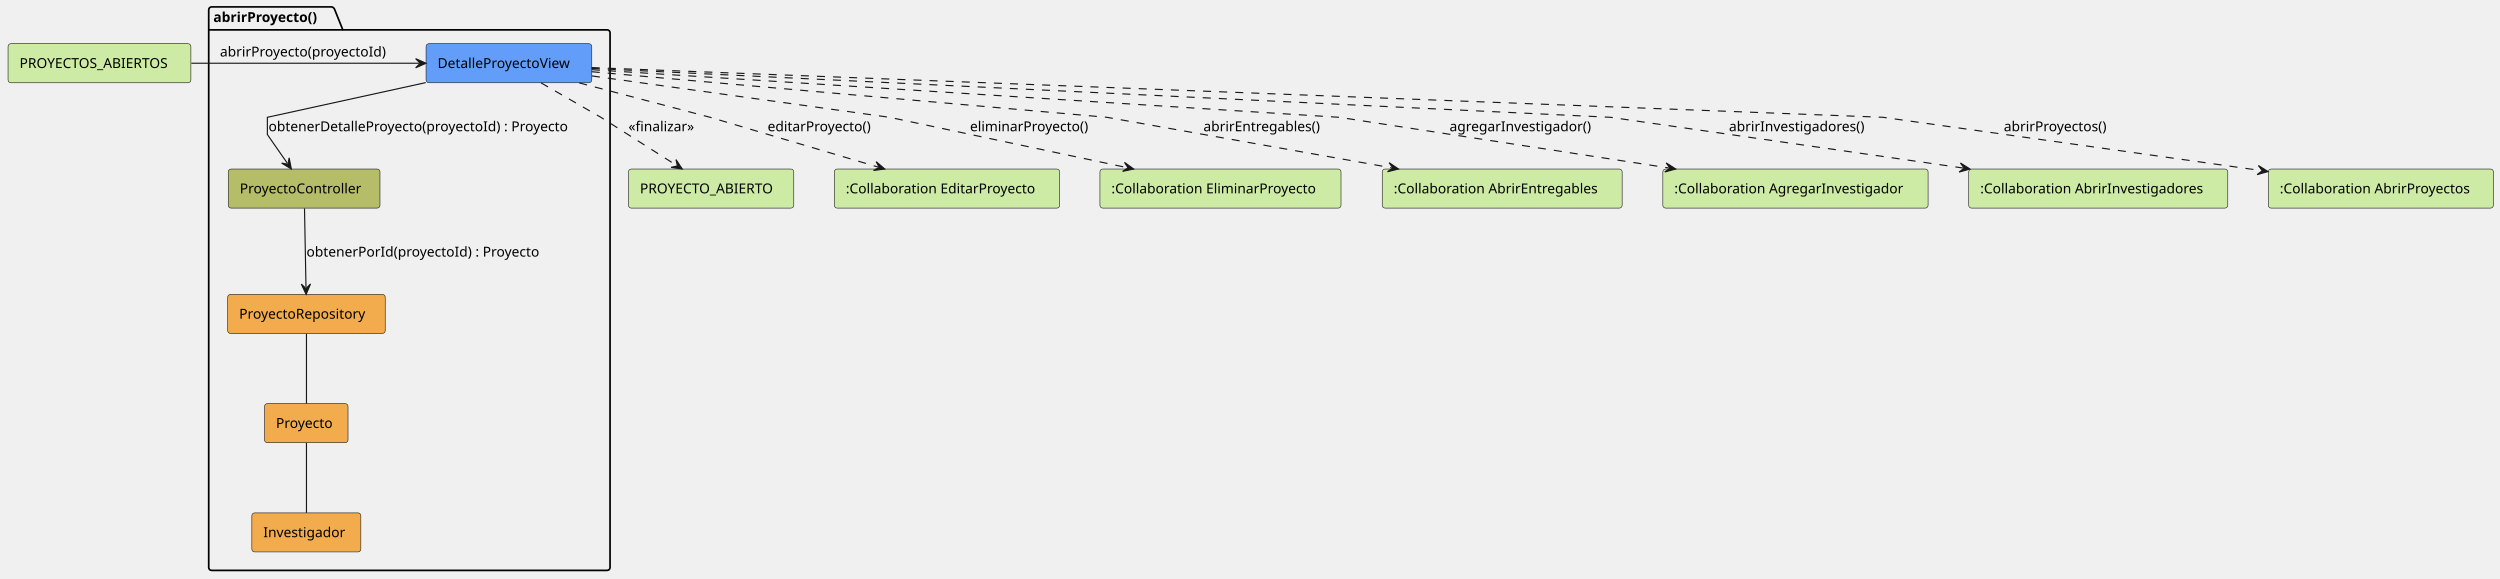
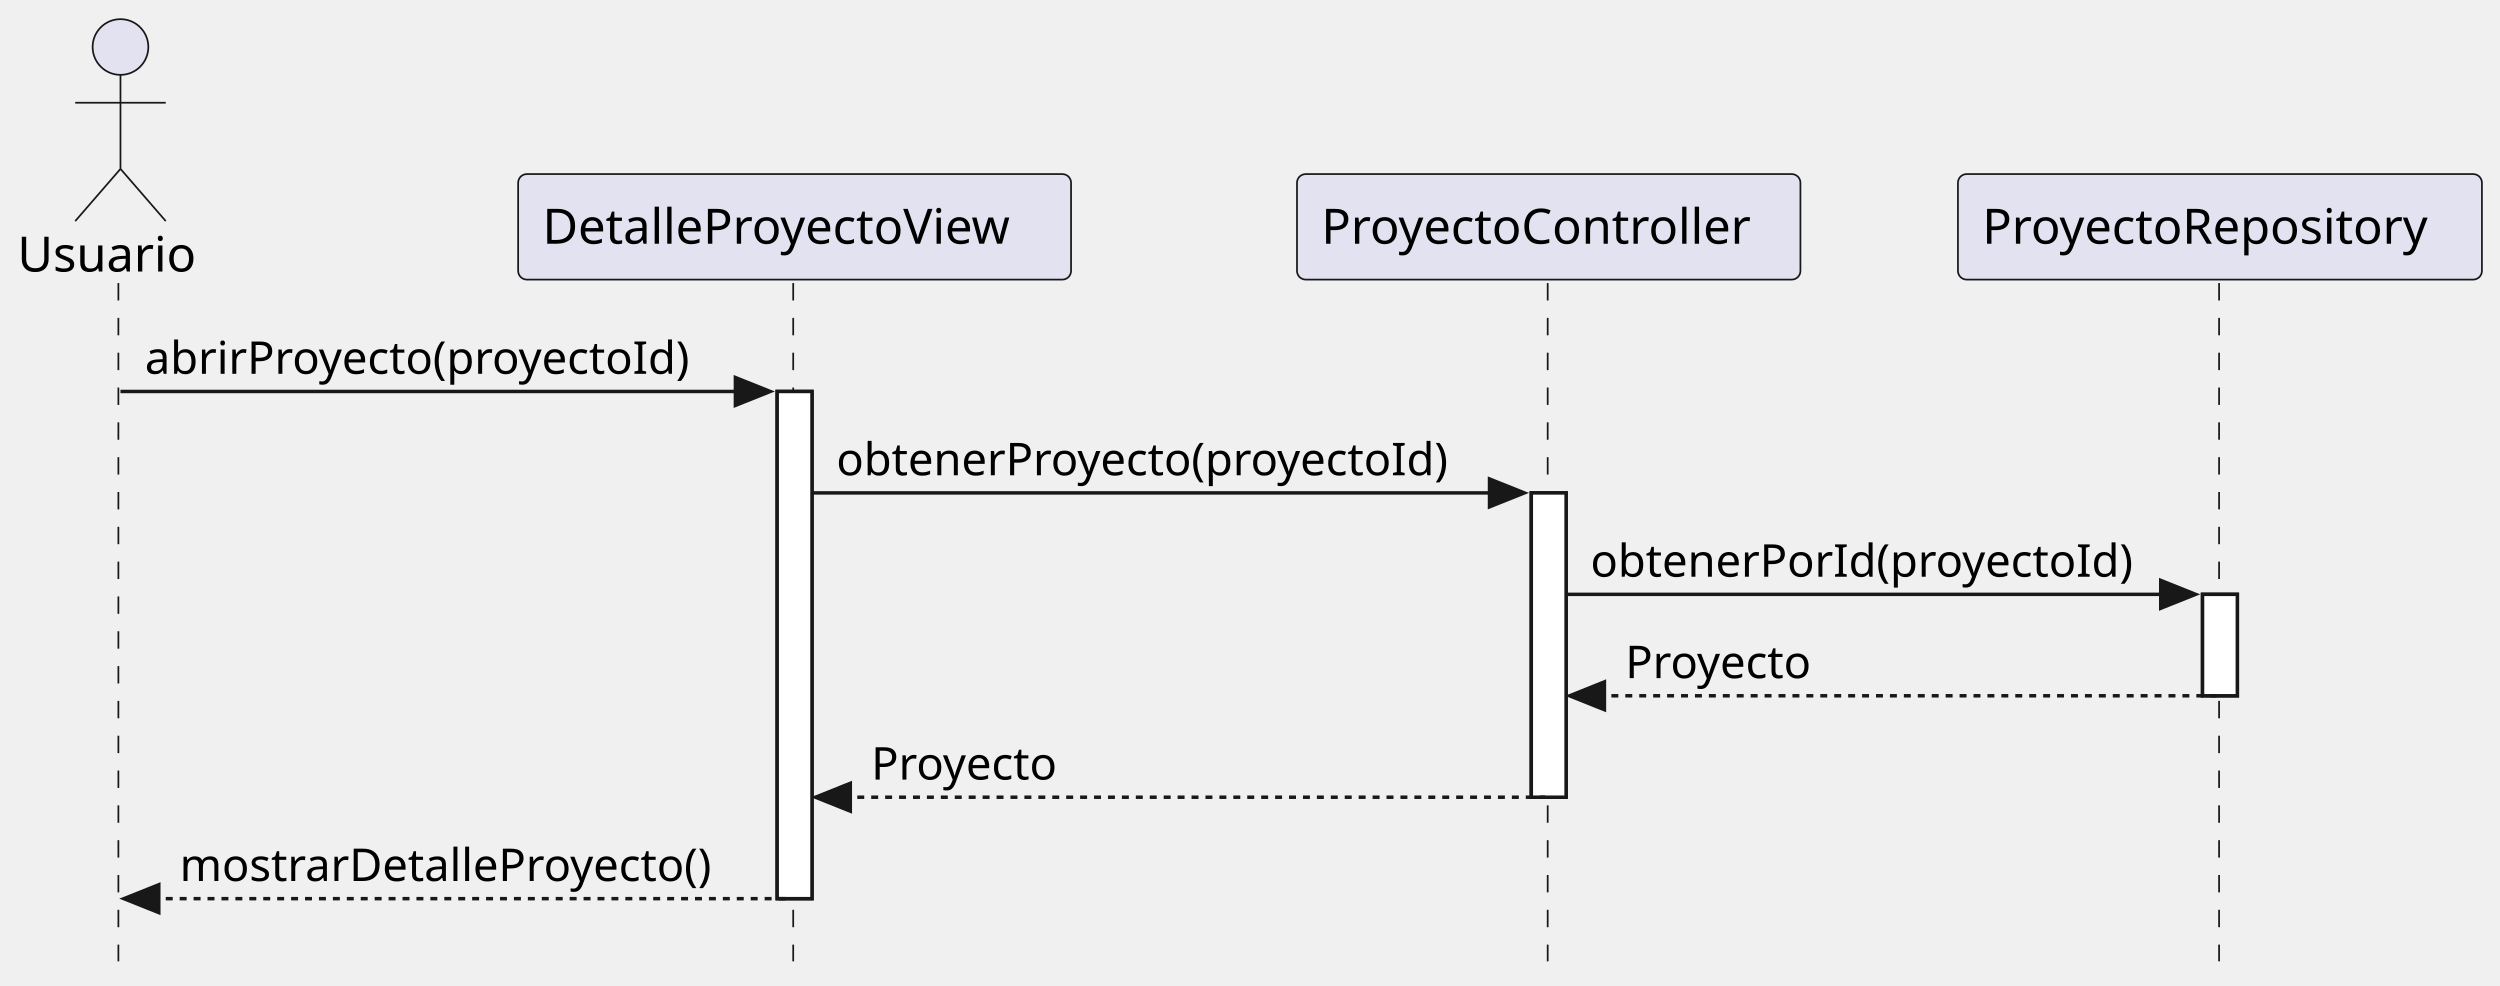
- <svg xmlns="http://www.w3.org/2000/svg" contentStyleType="text/css" data-diagram-type="DESCRIPTION" height="503px" preserveAspectRatio="none" style="width:2174px;height:503px;background:#FFFFFF;" version="1.1" viewBox="0 0 2174 503" width="2174px" zoomAndPan="magnify">
+ <svg xmlns="http://www.w3.org/2000/svg" contentStyleType="text/css" data-diagram-type="SEQUENCE" height="283px" preserveAspectRatio="none" style="width:718px;height:283px;background:#FFFFFF;" version="1.1" viewBox="0 0 718 283" width="718px" zoomAndPan="magnify">
  <defs />
  <g>
-     <g class="cluster" data-qualified-name="abrirProyecto" data-source-line="10" id="ent0004">
-       <path d="M184,6 L288.617,6 A3.75,3.75 0 0 1 291.117,8.5 L298.117,25.969 L528,25.969 A2.5,2.5 0 0 1 530.5,28.469 L530.5,493.5 A2.5,2.5 0 0 1 528,496 L184,496 A2.5,2.5 0 0 1 181.5,493.5 L181.5,8.5 A2.5,2.5 0 0 1 184,6" fill="none" style="stroke:#000000;stroke-width:1.5;" />
-       <line style="stroke:#000000;stroke-width:1.5;" x1="181.5" x2="298.117" y1="25.969" y2="25.969" />
-       <text fill="#000000" font-family="sans-serif" font-size="12" font-weight="bold" lengthAdjust="spacing" textLength="103.617" x="185.5" y="19.139">abrirProyecto()</text>
+     <g>
+       <rect fill="#FFFFFF" height="145.664" style="stroke:#181818;stroke-width:1;" width="10" x="223.209" y="112.43" />
    </g>
-     <g class="entity" data-qualified-name="abrirProyecto.DetalleProyectoView" data-source-line="11" id="ent0005">
-       <rect fill="#629EF9" height="33.969" rx="2.5" ry="2.5" style="stroke:#181818;stroke-width:0.5;" width="144.113" x="370.5" y="38" />
-       <text fill="#000000" font-family="sans-serif" font-size="12" lengthAdjust="spacing" textLength="124.113" x="380.5" y="59.139">DetalleProyectoView</text>
+     <g>
+       <rect fill="#FFFFFF" height="87.398" style="stroke:#181818;stroke-width:1;" width="10" x="439.789" y="141.562" />
    </g>
-     <g class="entity" data-qualified-name="abrirProyecto.ProyectoController" data-source-line="12" id="ent0006">
-       <rect fill="#B5BD68" height="33.969" rx="2.5" ry="2.5" style="stroke:#181818;stroke-width:0.5;" width="131.932" x="198.5" y="147" />
-       <text fill="#000000" font-family="sans-serif" font-size="12" lengthAdjust="spacing" textLength="111.932" x="208.5" y="168.139">ProyectoController</text>
+     <g>
+       <rect fill="#FFFFFF" height="29.133" style="stroke:#181818;stroke-width:1;" width="10" x="632.565" y="170.695" />
    </g>
-     <g class="entity" data-qualified-name="abrirProyecto.ProyectoRepository" data-source-line="13" id="ent0007">
-       <rect fill="#F2AC4E" height="33.969" rx="2.5" ry="2.5" style="stroke:#181818;stroke-width:0.5;" width="136.988" x="198" y="256" />
-       <text fill="#000000" font-family="sans-serif" font-size="12" lengthAdjust="spacing" textLength="116.988" x="208" y="277.139">ProyectoRepository</text>
+     <g class="participant-lifeline" data-entity-uid="part1" data-qualified-name="user" id="part1-lifeline">
+       <g>
+         <rect fill="#000000" fill-opacity="0" height="194.797" width="8" x="30.602" y="81.297" />
+         <line style="stroke:#181818;stroke-width:0.5;stroke-dasharray:5,5;" x1="34" x2="34" y1="81.297" y2="276.094" />
+       </g>
    </g>
-     <g class="entity" data-qualified-name="abrirProyecto.Proyecto" data-source-line="14" id="ent0008">
-       <rect fill="#F2AC4E" height="33.969" rx="2.5" ry="2.5" style="stroke:#181818;stroke-width:0.5;" width="72.641" x="230" y="351" />
-       <text fill="#000000" font-family="sans-serif" font-size="12" lengthAdjust="spacing" textLength="52.641" x="240" y="372.139">Proyecto</text>
+     <g class="participant-lifeline" data-entity-uid="part2" data-qualified-name="view" id="part2-lifeline">
+       <g>
+         <rect fill="#000000" fill-opacity="0" height="194.797" width="8" x="224.209" y="81.297" />
+         <line style="stroke:#181818;stroke-width:0.5;stroke-dasharray:5,5;" x1="227.81" x2="227.81" y1="81.297" y2="276.094" />
+       </g>
    </g>
-     <g class="entity" data-qualified-name="abrirProyecto.Investigador" data-source-line="15" id="ent0009">
-       <rect fill="#F2AC4E" height="33.969" rx="2.5" ry="2.5" style="stroke:#181818;stroke-width:0.5;" width="94.783" x="219" y="446" />
-       <text fill="#000000" font-family="sans-serif" font-size="12" lengthAdjust="spacing" textLength="74.783" x="229" y="467.139">Investigador</text>
+     <g class="participant-lifeline" data-entity-uid="part3" data-qualified-name="controller" id="part3-lifeline">
+       <g>
+         <rect fill="#000000" fill-opacity="0" height="194.797" width="8" x="440.789" y="81.297" />
+         <line style="stroke:#181818;stroke-width:0.5;stroke-dasharray:5,5;" x1="444.496" x2="444.496" y1="81.297" y2="276.094" />
+       </g>
    </g>
-     <g class="entity" data-qualified-name="ProyectosAbiertos" data-source-line="7" id="ent0002">
-       <rect fill="#CDEBA5" height="33.969" rx="2.5" ry="2.5" style="stroke:#181818;stroke-width:0.5;" width="158.996" x="7" y="38" />
-       <text fill="#000000" font-family="sans-serif" font-size="12" lengthAdjust="spacing" textLength="138.996" x="17" y="59.139">PROYECTOS_ABIERTOS</text>
+     <g class="participant-lifeline" data-entity-uid="part4" data-qualified-name="repo" id="part4-lifeline">
+       <g>
+         <rect fill="#000000" fill-opacity="0" height="194.797" width="8" x="633.565" y="81.297" />
+         <line style="stroke:#181818;stroke-width:0.5;stroke-dasharray:5,5;" x1="637.322" x2="637.322" y1="81.297" y2="276.094" />
+       </g>
    </g>
-     <g class="entity" data-qualified-name="ProyectoAbierto" data-source-line="8" id="ent0003">
-       <rect fill="#CDEBA5" height="33.969" rx="2.5" ry="2.5" style="stroke:#181818;stroke-width:0.5;" width="143.762" x="546.5" y="147" />
-       <text fill="#000000" font-family="sans-serif" font-size="12" lengthAdjust="spacing" textLength="123.762" x="556.5" y="168.139">PROYECTO_ABIERTO</text>
+     <g class="participant participant-head" data-entity-uid="part1" data-qualified-name="user" id="part1-head">
+       <text fill="#000000" font-family="sans-serif" font-size="14" lengthAdjust="spacing" textLength="53.204" x="5" y="77.995">Usuario</text>
+       <ellipse cx="34.602" cy="13.5" fill="#E2E2F0" rx="8" ry="8" style="stroke:#181818;stroke-width:0.5;" />
+       <path d="M34.602,21.5 L34.602,48.5 M21.602,29.5 L47.602,29.5 M34.602,48.5 L21.602,63.5 M34.602,48.5 L47.602,63.5" fill="none" style="stroke:#181818;stroke-width:0.5;" />
    </g>
-     <g class="entity" data-qualified-name="EditarProyecto" data-source-line="18" id="ent0010">
-       <rect fill="#CDEBA5" height="33.969" rx="2.5" ry="2.5" style="stroke:#181818;stroke-width:0.5;" width="195.998" x="725.5" y="147" />
-       <text fill="#000000" font-family="sans-serif" font-size="12" lengthAdjust="spacing" textLength="175.998" x="735.5" y="168.139">:Collaboration EditarProyecto</text>
+     <g class="participant participant-head" data-entity-uid="part2" data-qualified-name="view" id="part2-head">
+       <rect fill="#E2E2F0" height="30.297" rx="2.5" ry="2.5" style="stroke:#181818;stroke-width:0.5;" width="158.799" x="148.81" y="50" />
+       <text fill="#000000" font-family="sans-serif" font-size="14" lengthAdjust="spacing" textLength="144.799" x="155.81" y="69.995">DetalleProyectoView</text>
    </g>
-     <g class="entity" data-qualified-name="EliminarProyecto" data-source-line="19" id="ent0011">
-       <rect fill="#CDEBA5" height="33.969" rx="2.5" ry="2.5" style="stroke:#181818;stroke-width:0.5;" width="209.639" x="956.5" y="147" />
-       <text fill="#000000" font-family="sans-serif" font-size="12" lengthAdjust="spacing" textLength="189.639" x="966.5" y="168.139">:Collaboration EliminarProyecto</text>
+     <g class="participant participant-head" data-entity-uid="part3" data-qualified-name="controller" id="part3-head">
+       <rect fill="#E2E2F0" height="30.297" rx="2.5" ry="2.5" style="stroke:#181818;stroke-width:0.5;" width="144.587" x="372.496" y="50" />
+       <text fill="#000000" font-family="sans-serif" font-size="14" lengthAdjust="spacing" textLength="130.587" x="379.496" y="69.995">ProyectoController</text>
    </g>
-     <g class="entity" data-qualified-name="AbrirEntregables" data-source-line="20" id="ent0012">
-       <rect fill="#CDEBA5" height="33.969" rx="2.5" ry="2.5" style="stroke:#181818;stroke-width:0.5;" width="208.625" x="1202" y="147" />
-       <text fill="#000000" font-family="sans-serif" font-size="12" lengthAdjust="spacing" textLength="188.625" x="1212" y="168.139">:Collaboration AbrirEntregables</text>
+     <g class="participant participant-head" data-entity-uid="part4" data-qualified-name="repo" id="part4-head">
+       <rect fill="#E2E2F0" height="30.297" rx="2.5" ry="2.5" style="stroke:#181818;stroke-width:0.5;" width="150.486" x="562.322" y="50" />
+       <text fill="#000000" font-family="sans-serif" font-size="14" lengthAdjust="spacing" textLength="136.486" x="569.322" y="69.995">ProyectoRepository</text>
    </g>
-     <g class="entity" data-qualified-name="AgregarInvestigador" data-source-line="21" id="ent0013">
-       <rect fill="#CDEBA5" height="33.969" rx="2.5" ry="2.5" style="stroke:#181818;stroke-width:0.5;" width="230.662" x="1446" y="147" />
-       <text fill="#000000" font-family="sans-serif" font-size="12" lengthAdjust="spacing" textLength="210.662" x="1456" y="168.139">:Collaboration AgregarInvestigador</text>
+     <g>
+       <rect fill="#FFFFFF" height="145.664" style="stroke:#181818;stroke-width:1;" width="10" x="223.209" y="112.43" />
    </g>
-     <g class="entity" data-qualified-name="AbrirInvestigadores" data-source-line="22" id="ent0014">
-       <rect fill="#CDEBA5" height="33.969" rx="2.5" ry="2.5" style="stroke:#181818;stroke-width:0.5;" width="225.277" x="1712" y="147" />
-       <text fill="#000000" font-family="sans-serif" font-size="12" lengthAdjust="spacing" textLength="205.277" x="1722" y="168.139">:Collaboration AbrirInvestigadores</text>
+     <g>
+       <rect fill="#FFFFFF" height="87.398" style="stroke:#181818;stroke-width:1;" width="10" x="439.789" y="141.562" />
    </g>
-     <g class="entity" data-qualified-name="AbrirProyectos" data-source-line="23" id="ent0015">
-       <rect fill="#CDEBA5" height="33.969" rx="2.5" ry="2.5" style="stroke:#181818;stroke-width:0.5;" width="195.752" x="1972.5" y="147" />
-       <text fill="#000000" font-family="sans-serif" font-size="12" lengthAdjust="spacing" textLength="175.752" x="1982.5" y="168.139">:Collaboration AbrirProyectos</text>
+     <g>
+       <rect fill="#FFFFFF" height="29.133" style="stroke:#181818;stroke-width:1;" width="10" x="632.565" y="170.695" />
    </g>
-     <g class="link" data-entity-1="ent0002" data-entity-2="ent0005" data-link-type="dependency" data-source-line="25" id="lnk16">
-       <path d="M166.39,55 C227.59,55 305.28,55 364.43,55" fill="none" id="ProyectosAbiertos-to-DetalleProyectoView" style="stroke:#181818;stroke-width:1;" />
-       <polygon fill="#181818" points="370.43,55,361.43,51,365.43,55,361.43,59,370.43,55" style="stroke:#181818;stroke-width:1;" />
-       <text fill="#000000" font-family="sans-serif" font-size="12" lengthAdjust="spacing" textLength="154.353" x="191.25" y="49.139">abrirProyecto(proyectoId)</text>
+     <g class="message" data-entity-1="part1" data-entity-2="part2" id="msg1">
+       <polygon fill="#181818" points="211.209,108.43,221.209,112.43,211.209,116.43" style="stroke:#181818;stroke-width:1;" />
+       <line style="stroke:#181818;stroke-width:1;" x1="34.602" x2="217.209" y1="112.43" y2="112.43" />
+       <text fill="#000000" font-family="sans-serif" font-size="13" lengthAdjust="spacing" textLength="167.216" x="41.602" y="107.364">abrirProyecto(proyectoId)</text>
    </g>
-     <g class="link" data-entity-1="ent0005" data-entity-2="ent0006" data-link-type="dependency" data-source-line="27" id="lnk17">
-       <path d="M370.23,71.83 C309.48,85.14 232.5,102 232.5,102 C232.5,102 232.5,117 232.5,117 C232.5,117 240.652,128.726 249.882,141.986" fill="none" id="DetalleProyectoView-to-ProyectoController" style="stroke:#181818;stroke-width:1;" />
-       <polygon fill="#181818" points="253.31,146.91,251.451,137.238,250.453,142.806,244.885,141.809,253.31,146.91" style="stroke:#181818;stroke-width:1;" />
-       <text fill="#000000" font-family="sans-serif" font-size="12" lengthAdjust="spacing" textLength="280.195" x="233.5" y="114.139">obtenerDetalleProyecto(proyectoId) : Proyecto</text>
+     <g class="message" data-entity-1="part2" data-entity-2="part3" id="msg2">
+       <polygon fill="#181818" points="427.789,137.562,437.789,141.562,427.789,145.562" style="stroke:#181818;stroke-width:1;" />
+       <line style="stroke:#181818;stroke-width:1;" x1="233.209" x2="433.789" y1="141.562" y2="141.562" />
+       <text fill="#000000" font-family="sans-serif" font-size="13" lengthAdjust="spacing" textLength="187.58" x="240.209" y="136.497">obtenerProyecto(proyectoId)</text>
    </g>
-     <g class="link" data-entity-1="ent0006" data-entity-2="ent0007" data-link-type="dependency" data-source-line="28" id="lnk18">
-       <path d="M264.8,181.25 C265.18,201.48 265.707,229.811 266.087,249.951" fill="none" id="ProyectoController-to-ProyectoRepository" style="stroke:#181818;stroke-width:1;" />
-       <polygon fill="#181818" points="266.2,255.95,270.029,246.876,266.106,250.951,262.031,247.027,266.2,255.95" style="stroke:#181818;stroke-width:1;" />
-       <text fill="#000000" font-family="sans-serif" font-size="12" lengthAdjust="spacing" textLength="215.49" x="266.5" y="223.139">obtenerPorId(proyectoId) : Proyecto</text>
+     <g class="message" data-entity-1="part3" data-entity-2="part4" id="msg3">
+       <polygon fill="#181818" points="620.565,166.695,630.565,170.695,620.565,174.695" style="stroke:#181818;stroke-width:1;" />
+       <line style="stroke:#181818;stroke-width:1;" x1="449.789" x2="626.565" y1="170.695" y2="170.695" />
+       <text fill="#000000" font-family="sans-serif" font-size="13" lengthAdjust="spacing" textLength="163.776" x="456.789" y="165.629">obtenerPorId(proyectoId)</text>
    </g>
-     <g class="link" data-entity-1="ent0007" data-entity-2="ent0008" data-link-type="association" data-source-line="29" id="lnk19">
-       <path d="M266.5,290.2 C266.5,307.27 266.5,333.99 266.5,350.99" fill="none" id="ProyectoRepository-Proyecto" style="stroke:#181818;stroke-width:1;" />
+     <g class="message" data-entity-1="part4" data-entity-2="part3" id="msg4">
+       <polygon fill="#181818" points="460.789,195.828,450.789,199.828,460.789,203.828" style="stroke:#181818;stroke-width:1;" />
+       <line style="stroke:#181818;stroke-width:1;stroke-dasharray:2,2;" x1="454.789" x2="636.565" y1="199.828" y2="199.828" />
+       <text fill="#000000" font-family="sans-serif" font-size="13" lengthAdjust="spacing" textLength="57.027" x="466.789" y="194.762">Proyecto</text>
    </g>
-     <g class="link" data-entity-1="ent0008" data-entity-2="ent0009" data-link-type="association" data-source-line="30" id="lnk20">
-       <path d="M266.5,385.2 C266.5,402.27 266.5,428.99 266.5,445.99" fill="none" id="Proyecto-Investigador" style="stroke:#181818;stroke-width:1;" />
+     <g class="message" data-entity-1="part3" data-entity-2="part2" id="msg5">
+       <polygon fill="#181818" points="244.209,224.961,234.209,228.961,244.209,232.961" style="stroke:#181818;stroke-width:1;" />
+       <line style="stroke:#181818;stroke-width:1;stroke-dasharray:2,2;" x1="238.209" x2="443.789" y1="228.961" y2="228.961" />
+       <text fill="#000000" font-family="sans-serif" font-size="13" lengthAdjust="spacing" textLength="57.027" x="250.209" y="223.895">Proyecto</text>
    </g>
-     <g class="link" data-entity-1="ent0005" data-entity-2="ent0010" data-link-type="dependency" data-source-line="32" id="lnk21">
-       <path d="M503.71,72.09 C554.17,85.35 617.5,102 617.5,102 C617.5,102 702.587,127.197 763.627,145.267" fill="none" id="DetalleProyectoView-to-EditarProyecto" style="stroke:#181818;stroke-width:1;stroke-dasharray:7,7;" />
-       <polygon fill="#181818" points="769.38,146.97,761.886,140.58,764.586,145.551,759.615,148.251,769.38,146.97" style="stroke:#181818;stroke-width:1;" />
-       <text fill="#000000" font-family="sans-serif" font-size="12" lengthAdjust="spacing" textLength="97.33" x="667.5" y="114.139">editarProyecto()</text>
-     </g>
-     <g class="link" data-entity-1="ent0005" data-entity-2="ent0011" data-link-type="dependency" data-source-line="33" id="lnk22">
-       <path d="M514.73,66.04 C612.12,79.57 773.5,102 773.5,102 C773.5,102 894.63,127.657 979.96,145.727" fill="none" id="DetalleProyectoView-to-EliminarProyecto" style="stroke:#181818;stroke-width:1;stroke-dasharray:7,7;" />
-       <polygon fill="#181818" points="985.83,146.97,977.854,141.192,980.938,145.934,976.197,149.019,985.83,146.97" style="stroke:#181818;stroke-width:1;" />
-       <text fill="#000000" font-family="sans-serif" font-size="12" lengthAdjust="spacing" textLength="110.971" x="843.5" y="114.139">eliminarProyecto()</text>
-     </g>
-     <g class="link" data-entity-1="ent0005" data-entity-2="ent0012" data-link-type="dependency" data-source-line="34" id="lnk23">
-       <path d="M514.53,62.37 C657.3,75 962.5,102 962.5,102 C962.5,102 1108.292,127.853 1210.212,145.923" fill="none" id="DetalleProyectoView-to-AbrirEntregables" style="stroke:#181818;stroke-width:1;stroke-dasharray:7,7;" />
-       <polygon fill="#181818" points="1216.12,146.97,1207.957,141.46,1211.197,146.097,1206.56,149.337,1216.12,146.97" style="stroke:#181818;stroke-width:1;" />
-       <text fill="#000000" font-family="sans-serif" font-size="12" lengthAdjust="spacing" textLength="109.301" x="1046.5" y="114.139">abrirEntregables()</text>
-     </g>
-     <g class="link" data-entity-1="ent0005" data-entity-2="ent0013" data-link-type="dependency" data-source-line="35" id="lnk24">
-       <path d="M514.7,60.6 C697.56,72.25 1164.5,102 1164.5,102 C1164.5,102 1333.64,127.989 1451.26,146.059" fill="none" id="DetalleProyectoView-to-AgregarInvestigador" style="stroke:#181818;stroke-width:1;stroke-dasharray:7,7;" />
-       <polygon fill="#181818" points="1457.19,146.97,1448.902,141.65,1452.248,146.211,1447.687,149.557,1457.19,146.97" style="stroke:#181818;stroke-width:1;" />
-       <text fill="#000000" font-family="sans-serif" font-size="12" lengthAdjust="spacing" textLength="131.338" x="1260.5" y="114.139">agregarInvestigador()</text>
-     </g>
-     <g class="link" data-entity-1="ent0005" data-entity-2="ent0014" data-link-type="dependency" data-source-line="36" id="lnk25">
-       <path d="M514.51,59.46 C737.3,70.16 1400.5,102 1400.5,102 C1400.5,102 1581.541,128.046 1707.161,146.116" fill="none" id="DetalleProyectoView-to-AbrirInvestigadores" style="stroke:#181818;stroke-width:1;stroke-dasharray:7,7;" />
-       <polygon fill="#181818" points="1713.1,146.97,1704.761,141.729,1708.151,146.258,1703.622,149.648,1713.1,146.97" style="stroke:#181818;stroke-width:1;" />
-       <text fill="#000000" font-family="sans-serif" font-size="12" lengthAdjust="spacing" textLength="125.953" x="1503.5" y="114.139">abrirInvestigadores()</text>
-     </g>
-     <g class="link" data-entity-1="ent0005" data-entity-2="ent0015" data-link-type="dependency" data-source-line="37" id="lnk26">
-       <path d="M514.56,58.77 C772.92,68.72 1637.5,102 1637.5,102 C1637.5,102 1838.549,130.323 1966.309,148.323" fill="none" id="DetalleProyectoView-to-AbrirProyectos" style="stroke:#181818;stroke-width:1;stroke-dasharray:7,7;" />
-       <polygon fill="#181818" points="1972.25,149.16,1963.896,143.944,1967.299,148.462,1962.78,151.865,1972.25,149.16" style="stroke:#181818;stroke-width:1;" />
-       <text fill="#000000" font-family="sans-serif" font-size="12" lengthAdjust="spacing" textLength="96.428" x="1742.5" y="114.139">abrirProyectos()</text>
-     </g>
-     <g class="link" data-entity-1="ent0005" data-entity-2="ent0003" data-link-type="dependency" data-source-line="39" id="lnk27">
-       <path d="M470.48,72.09 C493.55,85.35 522.5,102 522.5,102 C522.5,102 559.765,125.683 588.215,143.753" fill="none" id="DetalleProyectoView-to-ProyectoAbierto" style="stroke:#181818;stroke-width:1;stroke-dasharray:7,7;" />
-       <polygon fill="#181818" points="593.28,146.97,587.827,138.768,589.059,144.289,583.538,145.521,593.28,146.97" style="stroke:#181818;stroke-width:1;" />
-       <text fill="#000000" font-family="sans-serif" font-size="12" lengthAdjust="spacing" textLength="62.455" x="546.5" y="114.139">«finalizar»</text>
+     <g class="message" data-entity-1="part2" data-entity-2="part1" id="msg6">
+       <polygon fill="#181818" points="45.602,254.094,35.602,258.094,45.602,262.094" style="stroke:#181818;stroke-width:1;" />
+       <line style="stroke:#181818;stroke-width:1;stroke-dasharray:2,2;" x1="39.602" x2="227.209" y1="258.094" y2="258.094" />
+       <text fill="#000000" font-family="sans-serif" font-size="13" lengthAdjust="spacing" textLength="164.607" x="51.602" y="253.028">mostrarDetalleProyecto()</text>
    </g>
  </g>
</svg>
